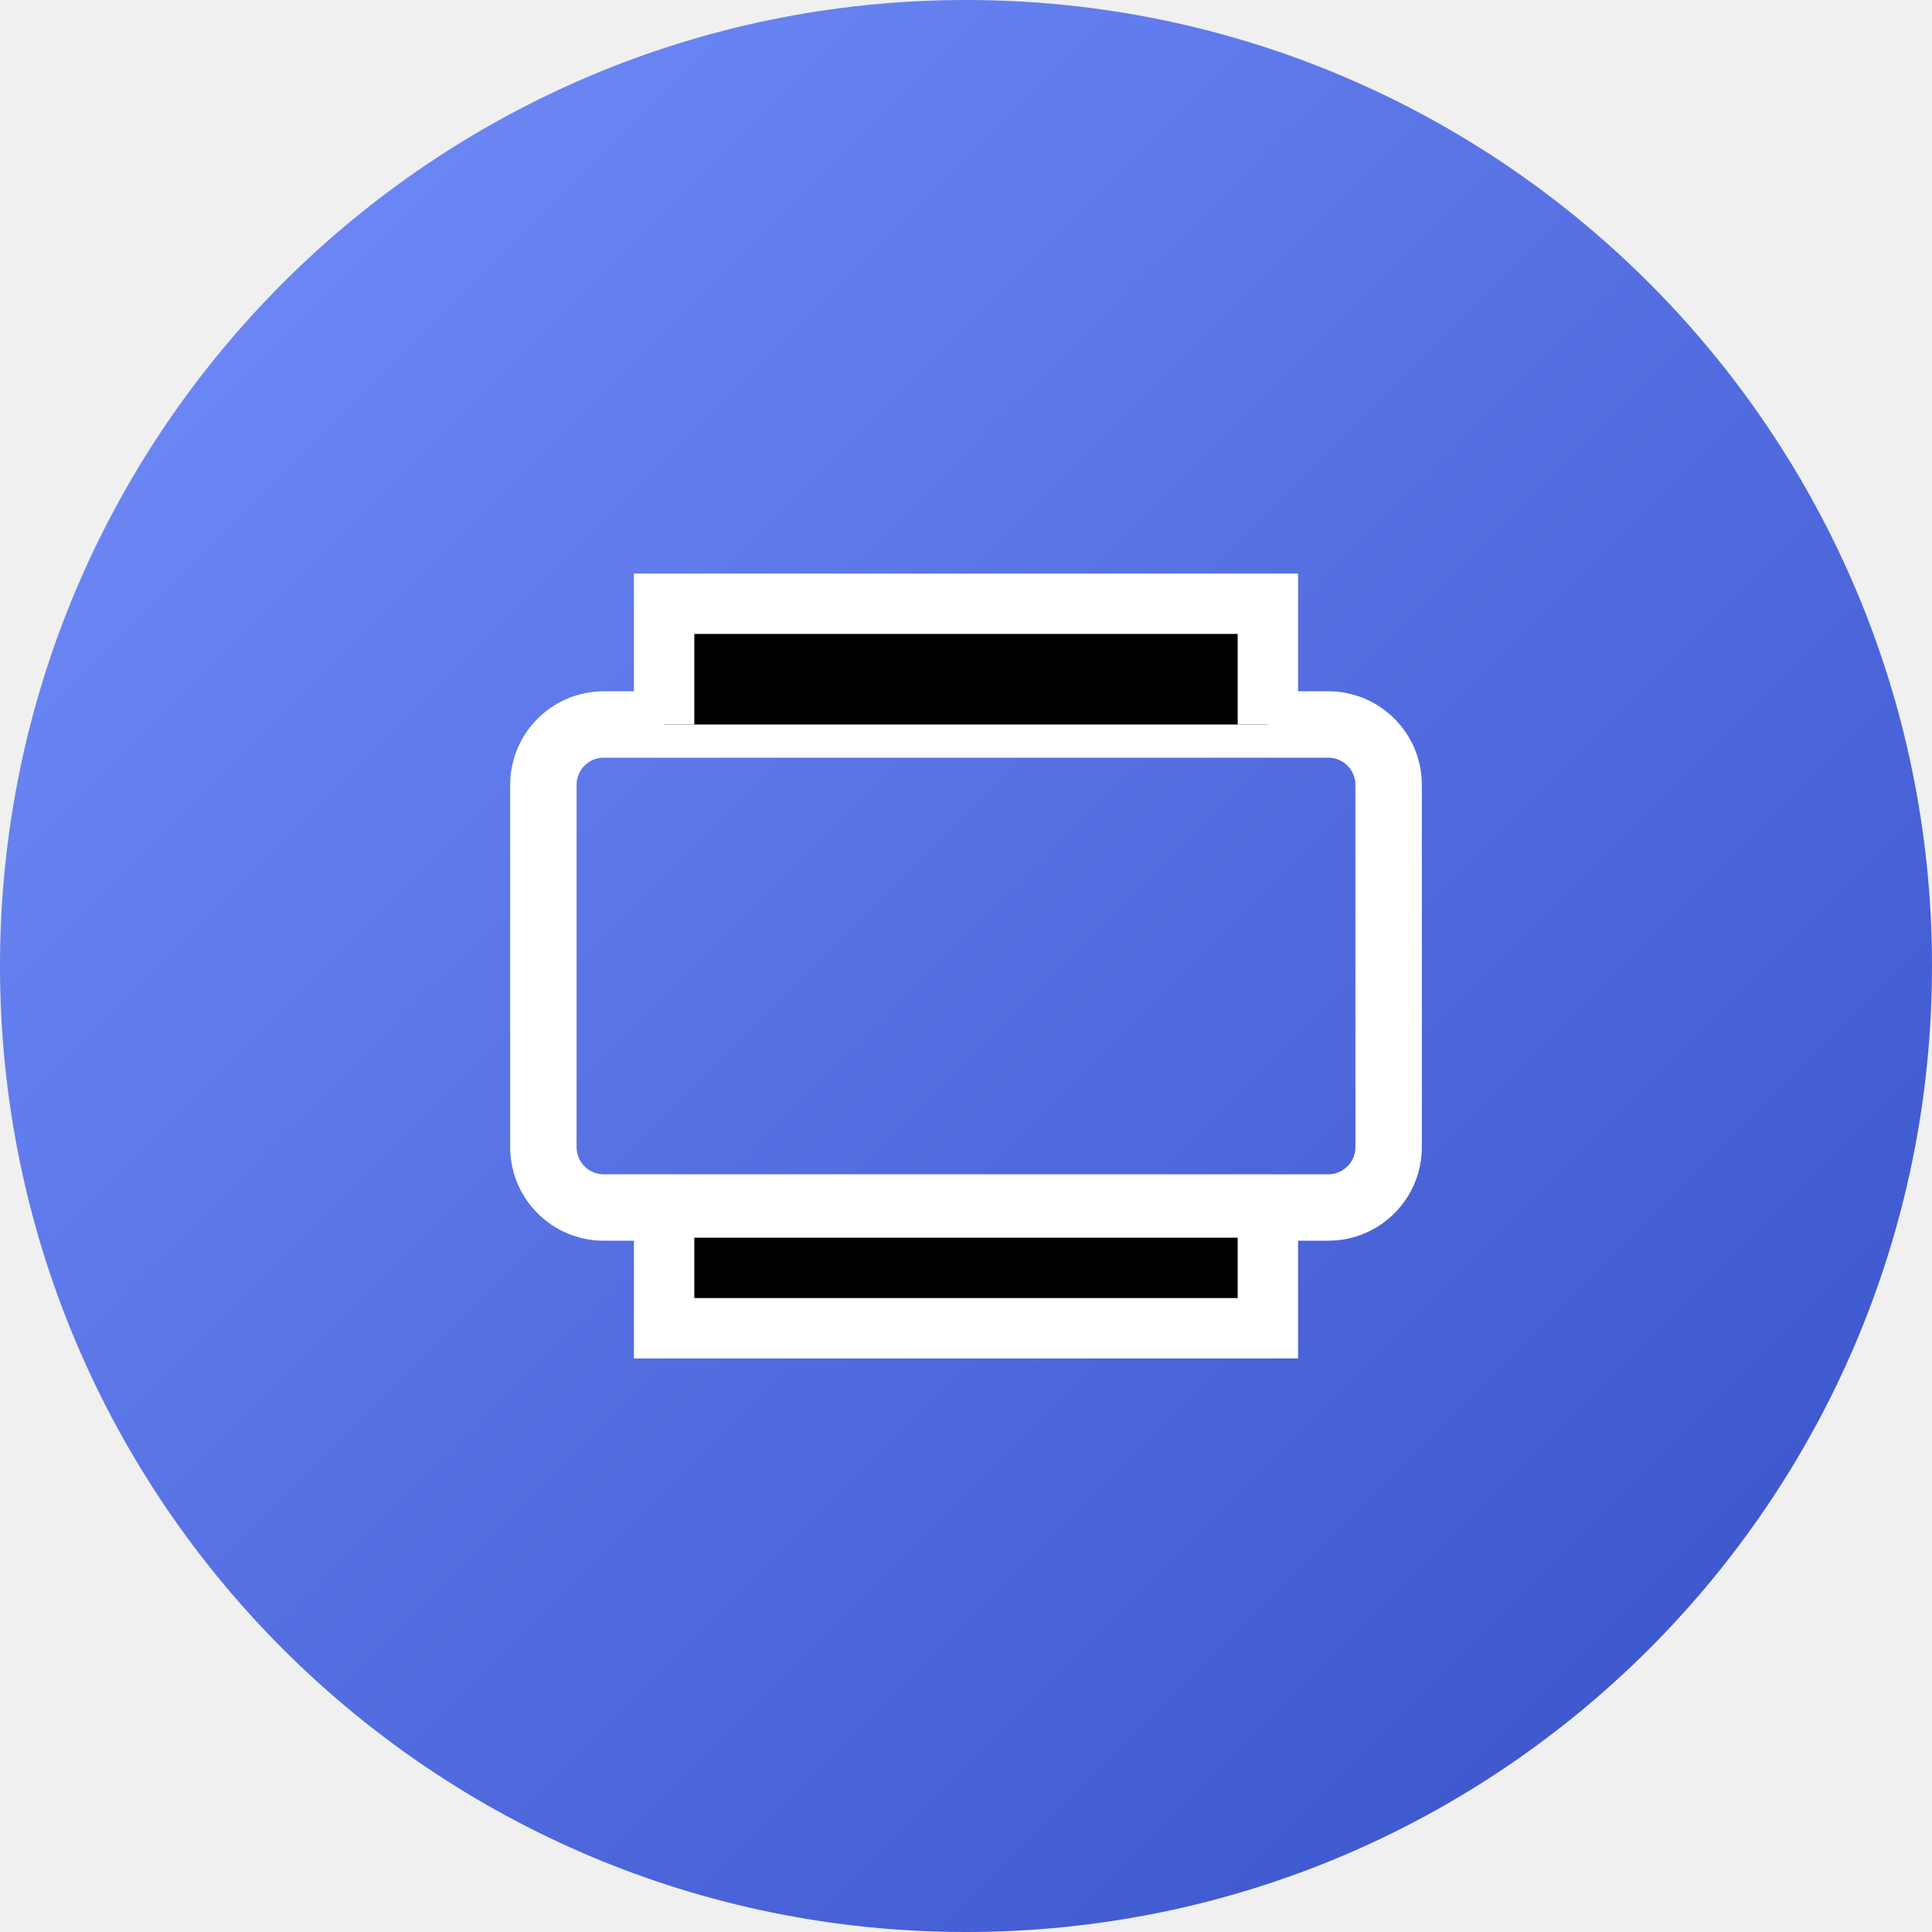
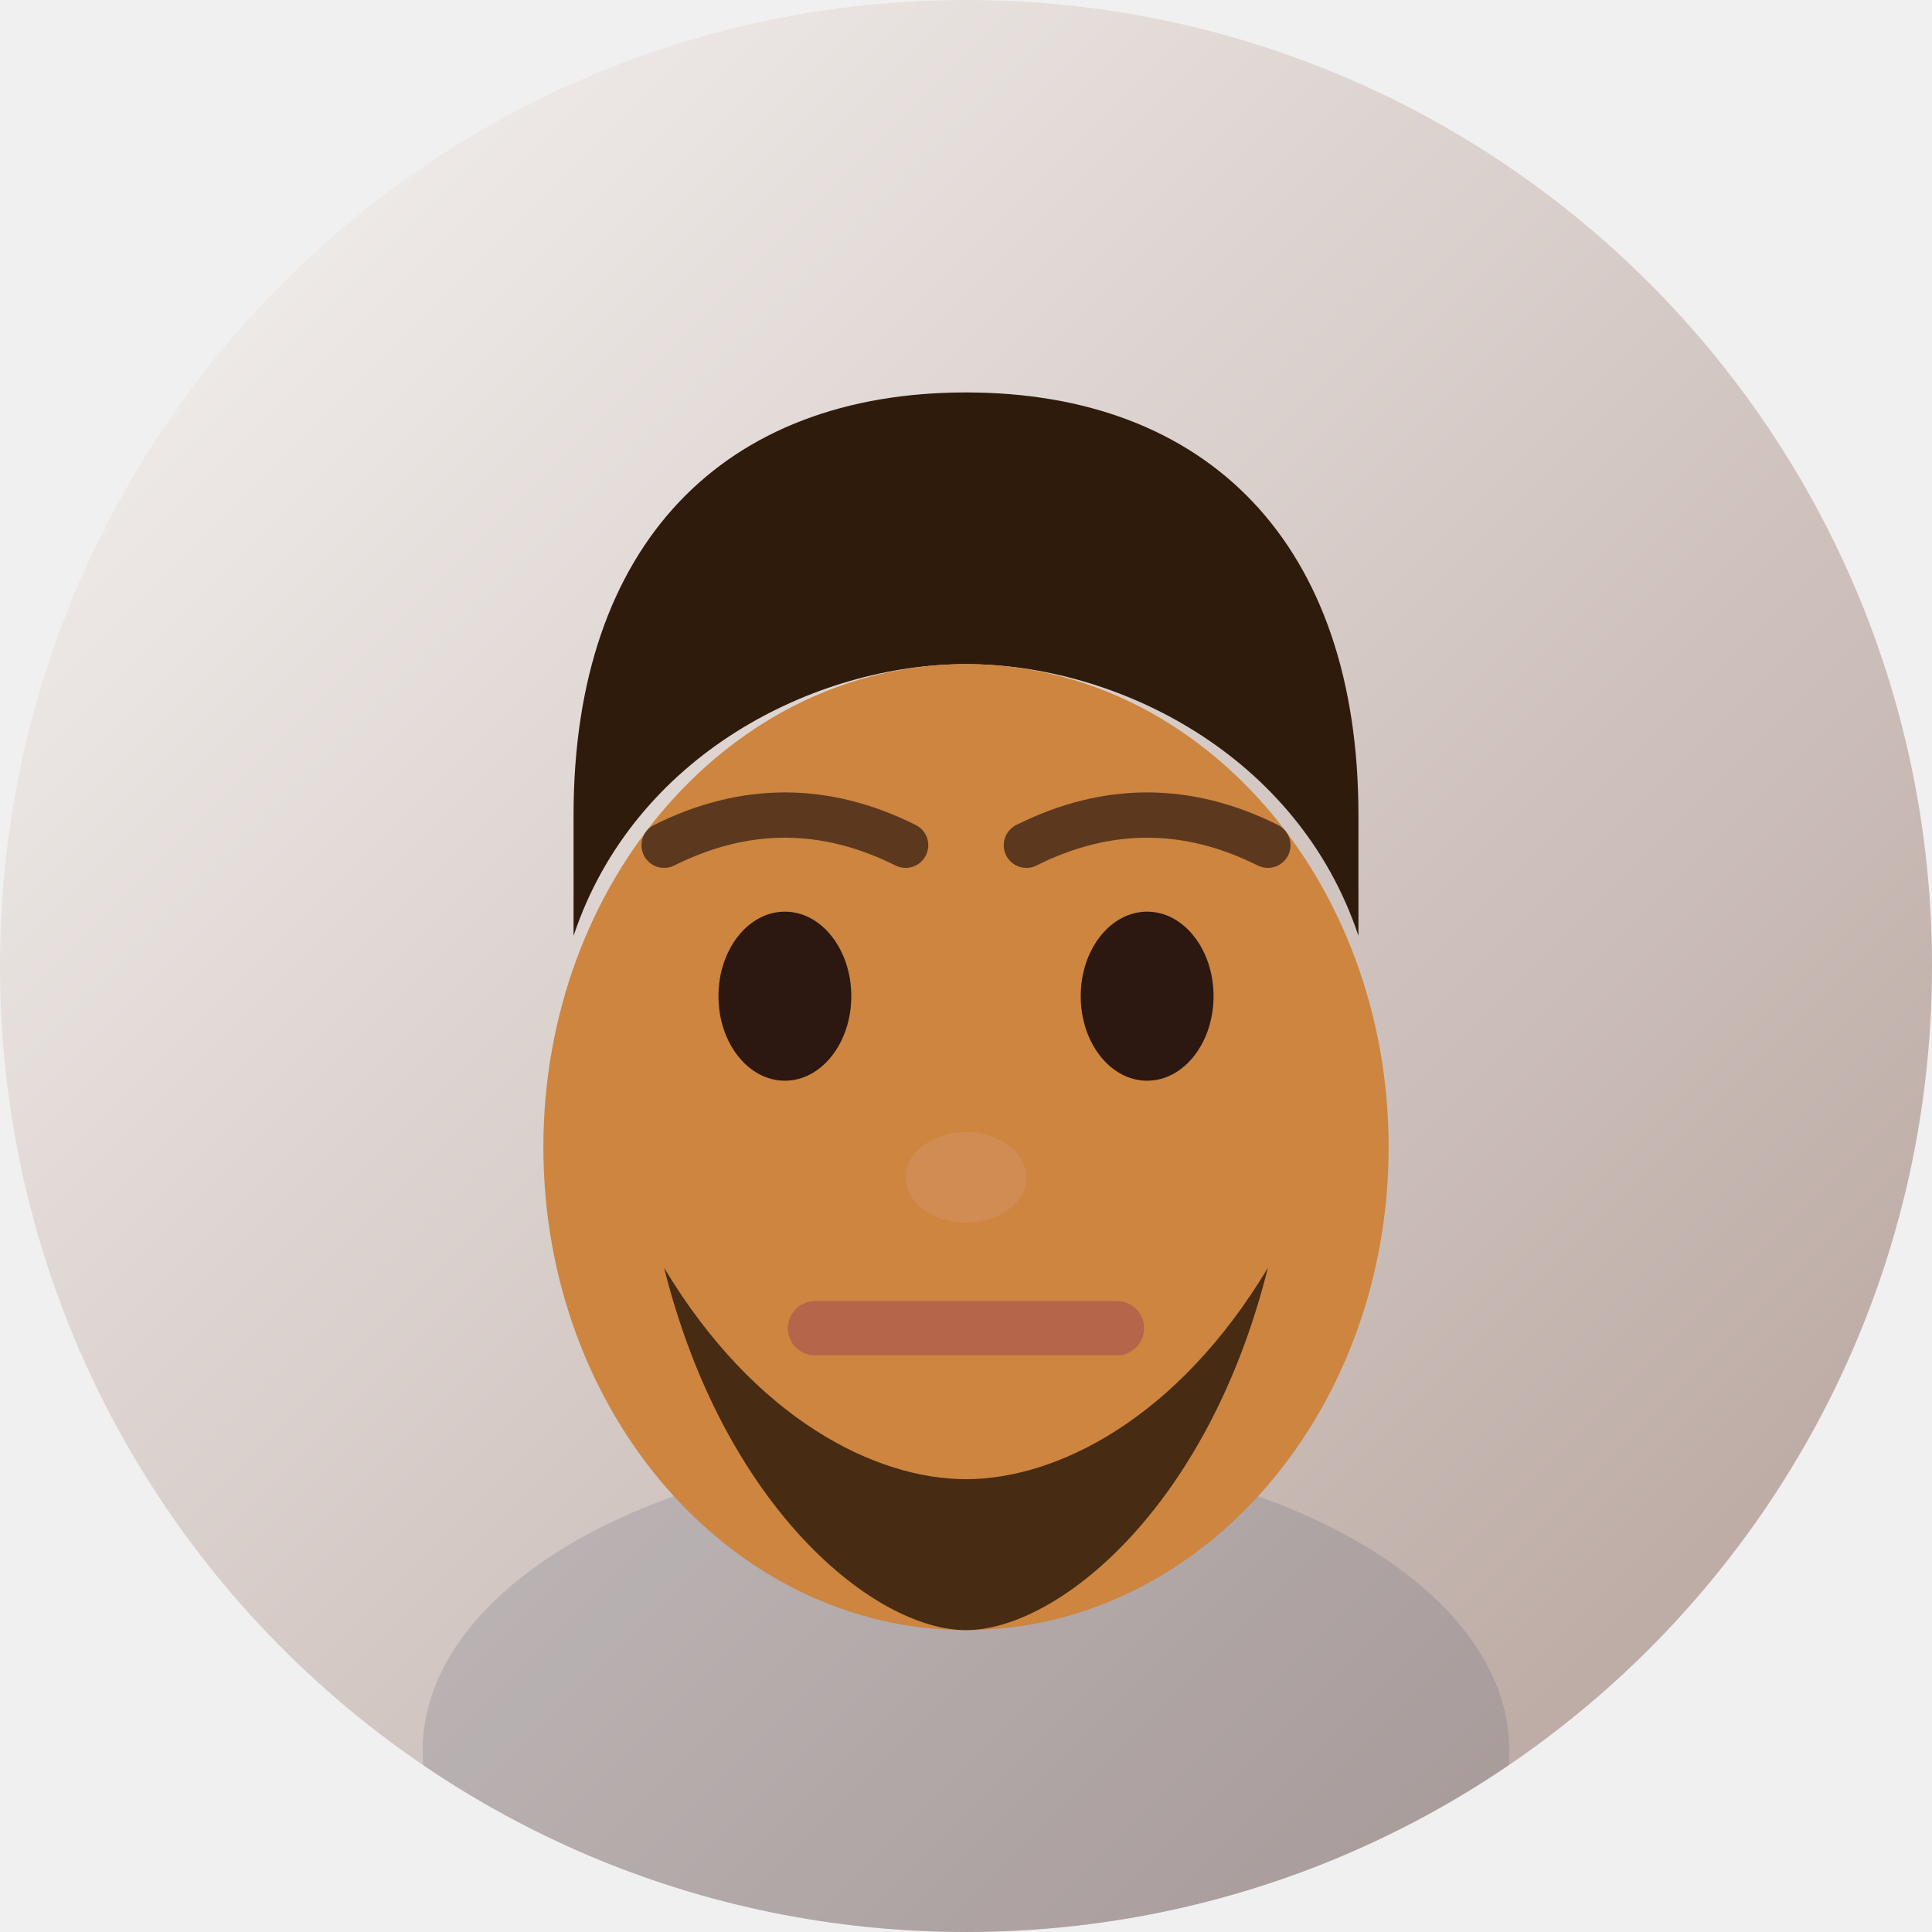
- <svg xmlns="http://www.w3.org/2000/svg" viewBox="0 0 64 64" role="img" aria-label="Print Design">
+ <svg xmlns="http://www.w3.org/2000/svg" viewBox="0 0 64 64" role="img" aria-label="Bold — statement beard">
  <defs>
-     <linearGradient id="bg" x1="0" y1="0" x2="64" y2="64" gradientUnits="userSpaceOnUse">
-       <stop offset="0%" stop-color="#748ffc" />
-       <stop offset="100%" stop-color="#364fc7" />
+     <linearGradient id="bg-pax27" x1="8" y1="8" x2="56" y2="56" gradientUnits="userSpaceOnUse">
+       <stop offset="0%" stop-color="#EFEBE9" />
+       <stop offset="100%" stop-color="#BCAAA4" />
    </linearGradient>
+     <clipPath id="clip-pax27">
+       <circle cx="32" cy="32" r="32" />
+     </clipPath>
  </defs>
-   <circle cx="32" cy="32" r="32" fill="url(#bg)" />
-   <rect x="18" y="24" width="28" height="16" rx="2" fill="none" stroke="#fff" stroke-width="2.2" />
-   <path d="M22 24v-4h20v4M22 40h20v4H22z" stroke="#fff" stroke-width="2" />
+   <circle cx="32" cy="32" r="32" fill="url(#bg-pax27)" />
+   <g clip-path="url(#clip-pax27)">
+     <ellipse cx="32" cy="58" rx="18" ry="10" fill="#4A5568" opacity=".18" />
+     <path d="M19 27c0-9 5-14 13-14s13 5 13 14v4c-2-6-8-9-13-9s-11 3-13 9v-4z" fill="#2F1B0C" />
+     <ellipse cx="32" cy="38" rx="14" ry="16" fill="#CD853F" />
+     <ellipse cx="32" cy="40" rx="11" ry="13" fill="#CD853F" />
+     <path d="M22 28q4-2 8 0M34 28q4-2 8 0" fill="none" stroke="#2C1810" stroke-width="1.5" stroke-linecap="round" opacity=".7" />
+     <ellipse cx="26" cy="33" rx="2.2" ry="2.8" fill="#2C1810" />
+     <ellipse cx="38" cy="33" rx="2.2" ry="2.8" fill="#2C1810" />
+     <ellipse cx="32" cy="39" rx="2" ry="1.5" fill="#D4956A" opacity=".45" />
+     <path d="M27 44h10" stroke="#B5654A" stroke-width="1.8" stroke-linecap="round" />
+     <path d="M22 42c2 8 7 12 10 12s8-4 10-12c-3 5-7 7-10 7s-7-2-10-7z" fill="#2F1B0C" opacity=".85" />
+   </g>
</svg>
